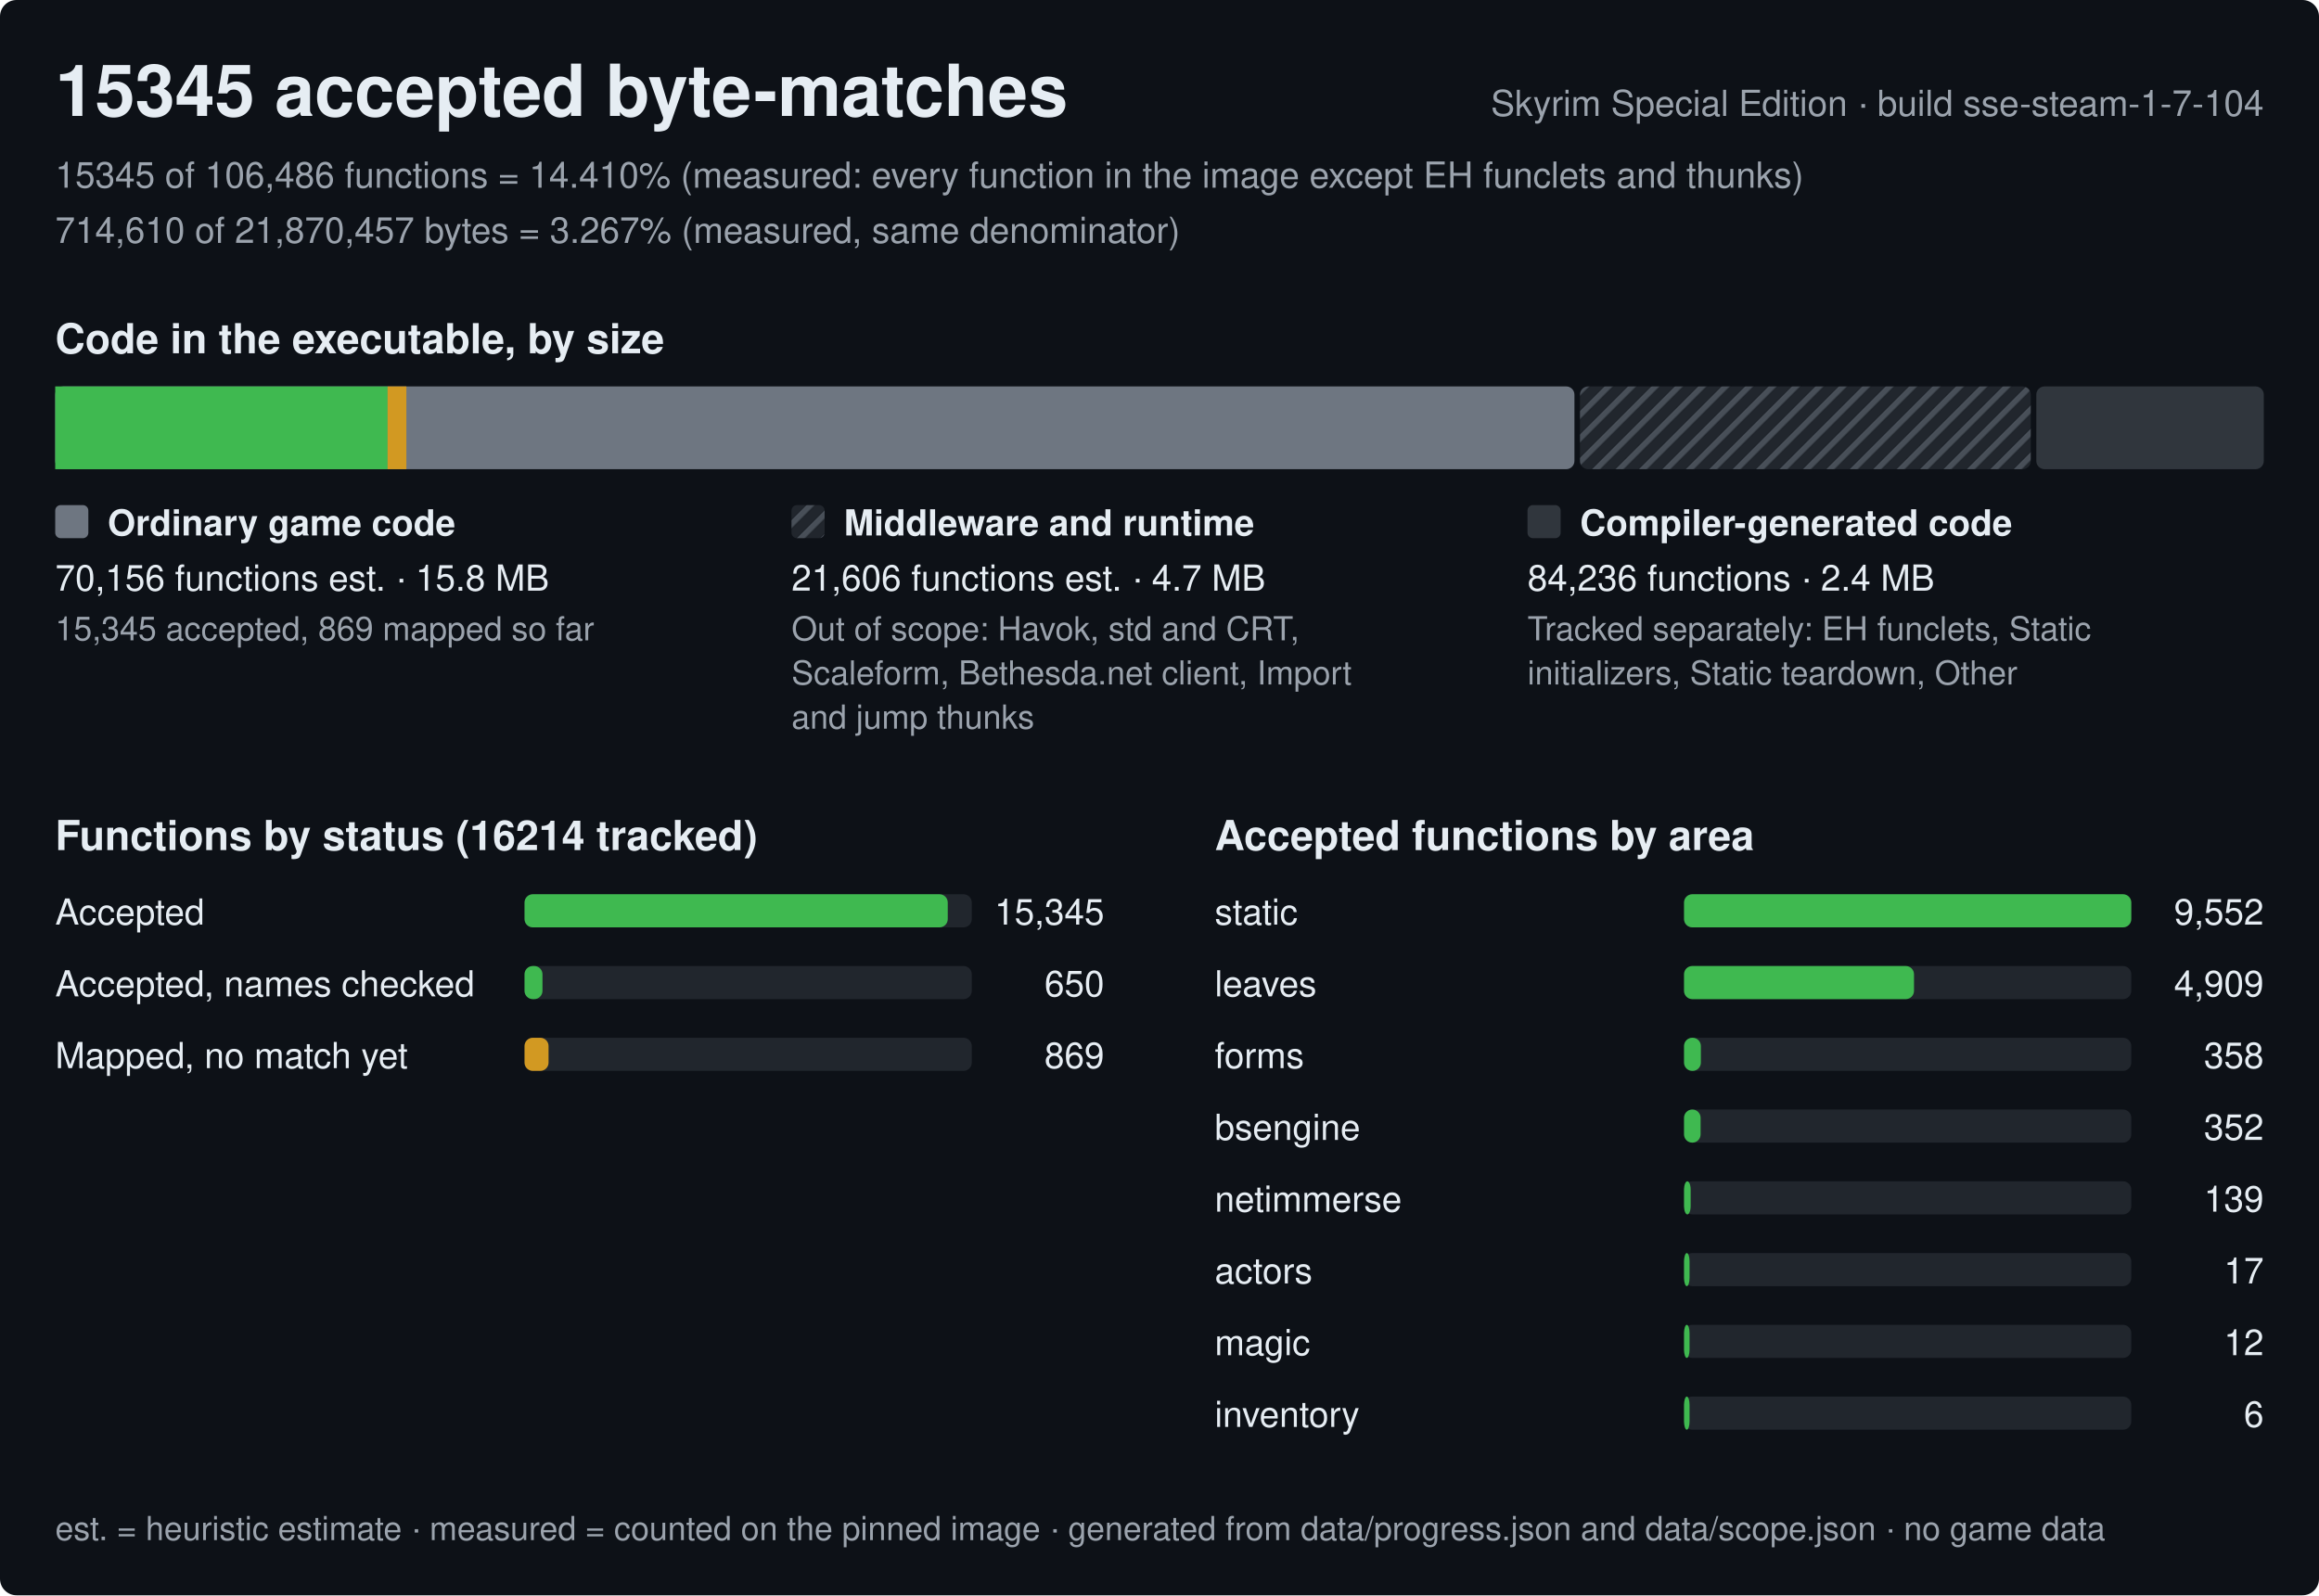
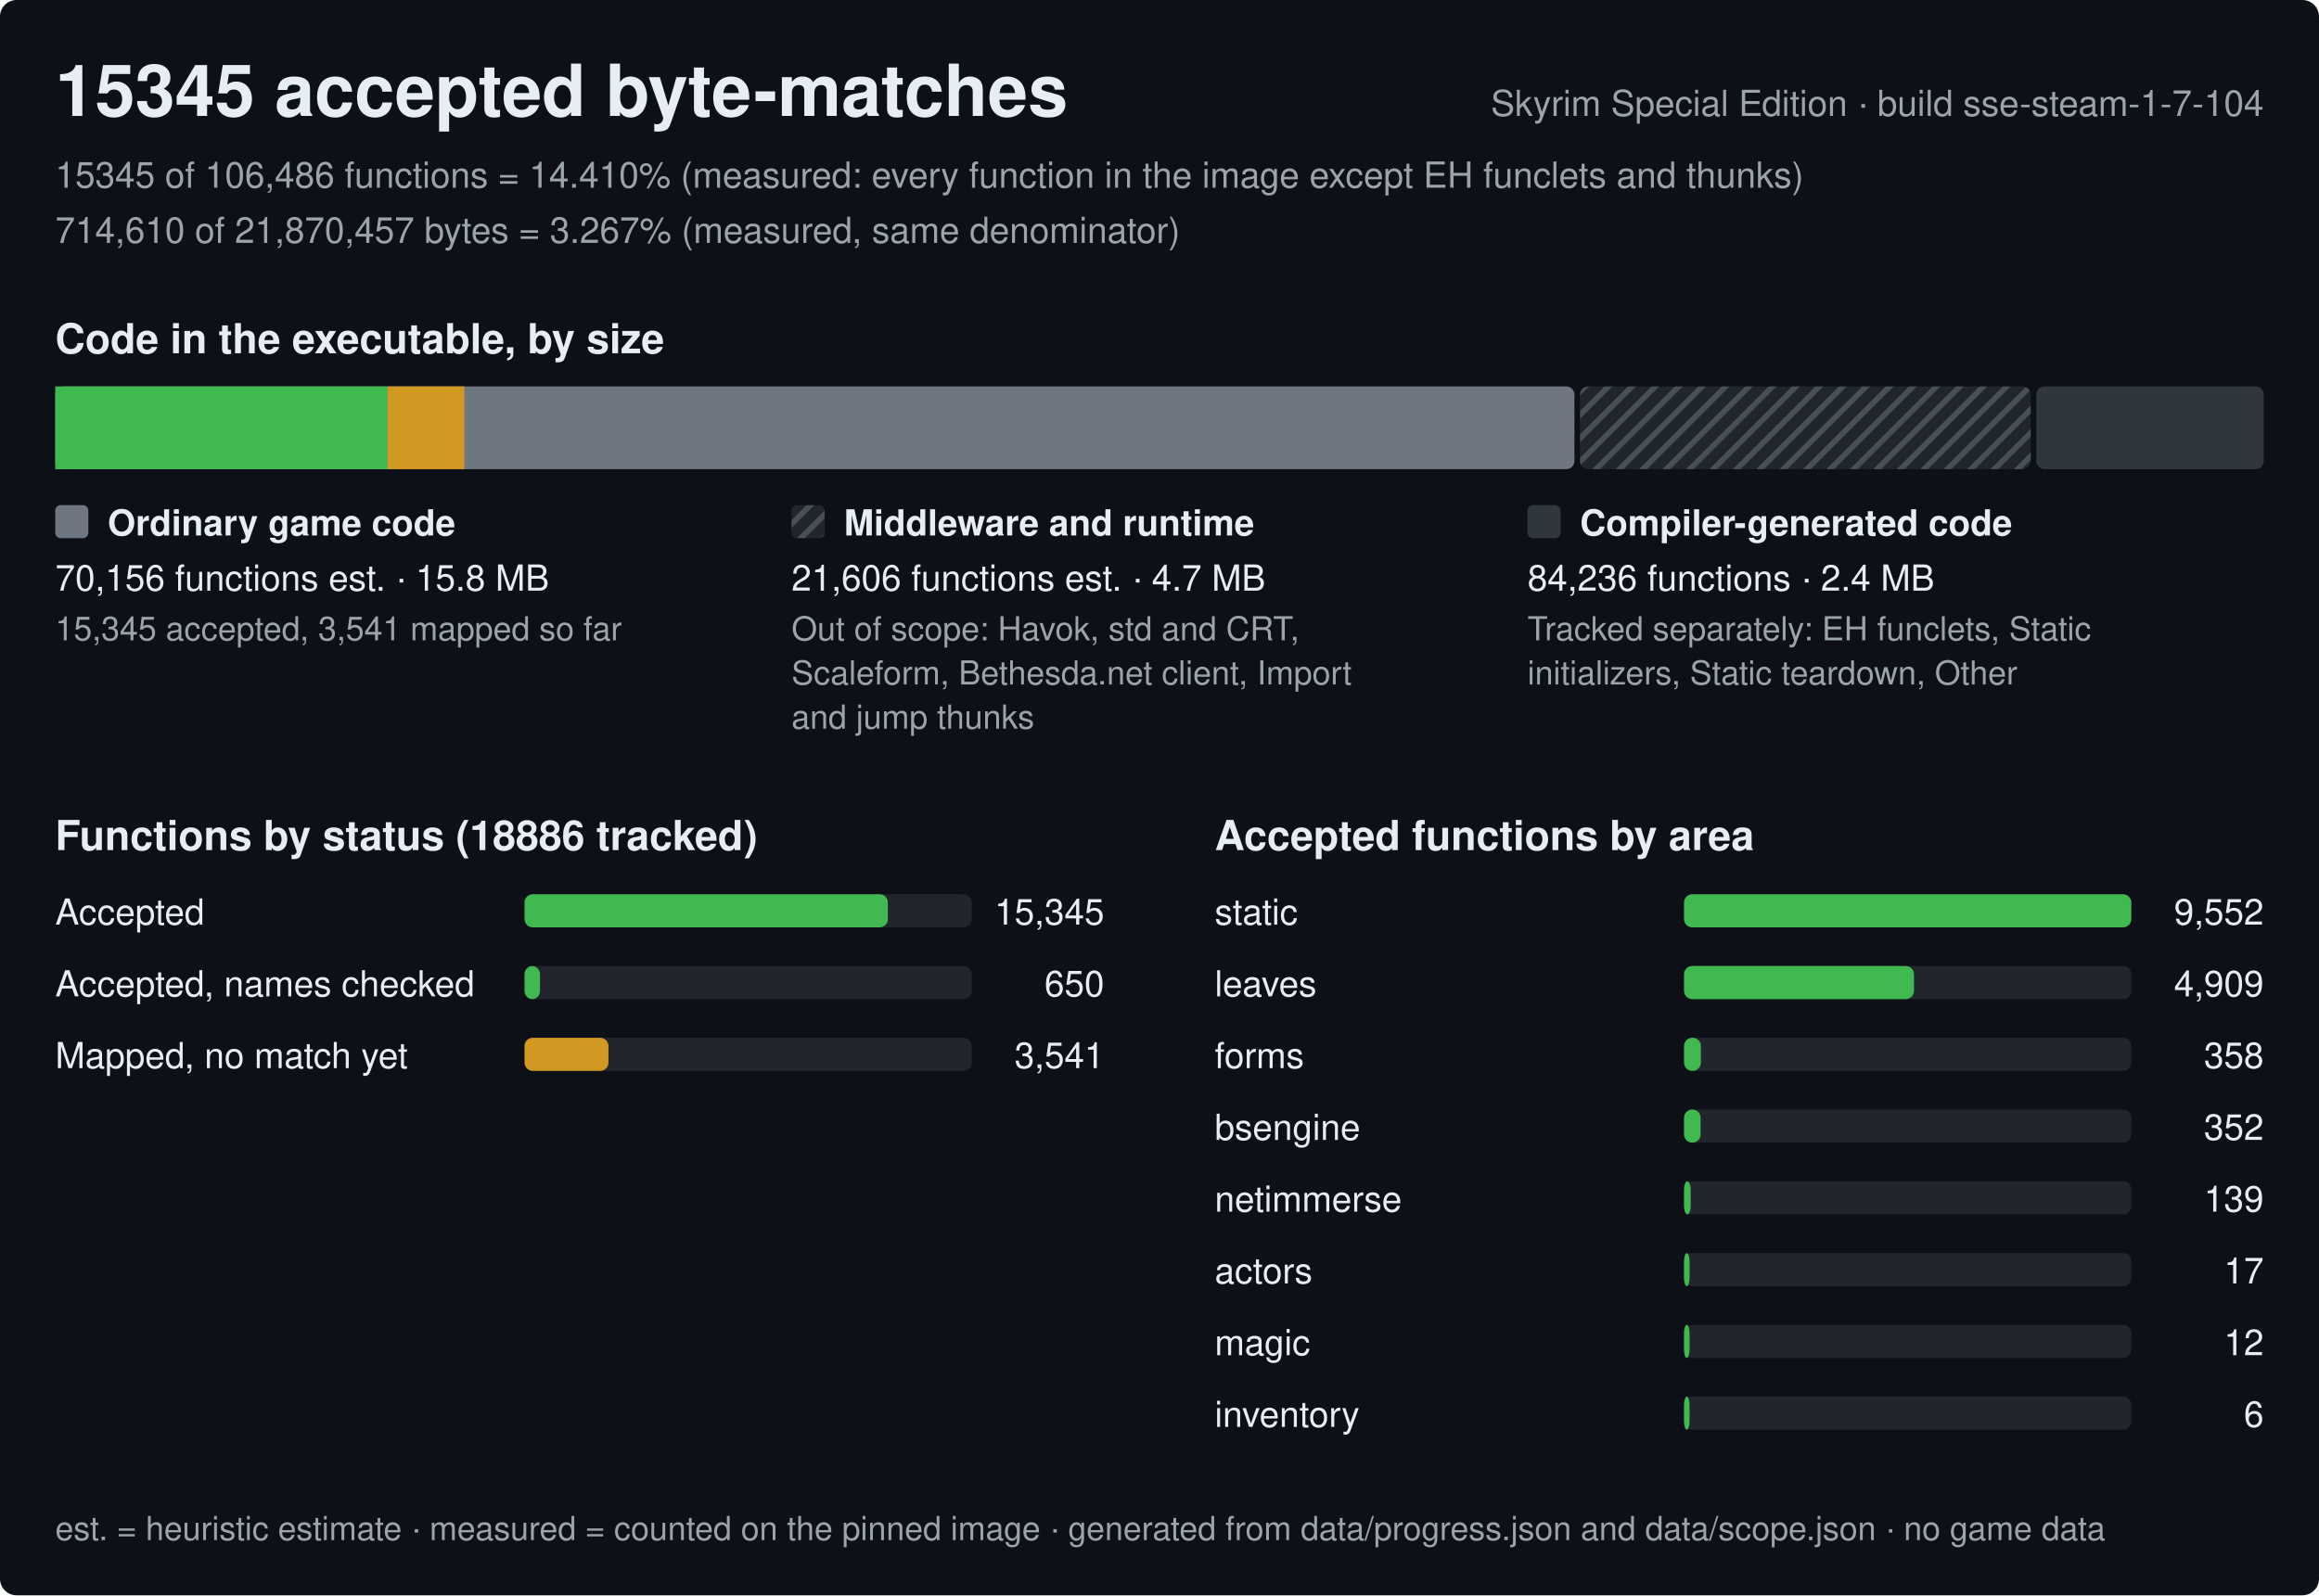
<svg xmlns="http://www.w3.org/2000/svg" width="840" height="578" viewBox="0 0 840 578" role="img" aria-label="Progress of the Skyrim Special Edition byte-matching reconstruction, build sse-steam-1-7-104">
  <style>text{font-family:-apple-system,BlinkMacSystemFont,'Segoe UI',Helvetica,Arial,sans-serif;fill:#e6edf3;white-space:pre}.h{font-size:26px;font-weight:600}.st{font-size:15px;font-weight:600}.lb{font-size:13px;font-weight:600}.bl{font-size:12px;font-weight:600;stroke:#0d1117;stroke-width:3px;paint-order:stroke;stroke-linejoin:round}.rl{font-size:13px}.fn{font-size:12px;fill:#9ba3ad}.mu{fill:#9ba3ad}</style>
  <defs>
    <pattern id="hx" width="6" height="6" patternUnits="userSpaceOnUse" patternTransform="rotate(45)">
      <rect width="6" height="6" fill="#21262d" />
      <rect width="2" height="6" fill="#484f58" />
    </pattern>
  </defs>
  <rect width="840" height="578" rx="6" fill="#0d1117" />
  <text x="20" y="42" class="h">15345 accepted byte-matches</text>
  <text x="820" y="42" class="rl mu" text-anchor="end">Skyrim Special Edition · build sse-steam-1-7-104</text>
  <text x="20" y="68" class="rl mu">15345 of 106,486 functions = 14.410% (measured: every function in the image except EH funclets and thunks)</text>
  <text x="20" y="88" class="rl mu">714,610 of 21,870,457 bytes = 3.267% (measured, same denominator)</text>
  <text x="20" y="128" class="st">Code in the executable, by size</text>
  <rect x="20" y="140" width="550.3" height="30" rx="3" fill="#6e7681" />
  <rect x="20" y="140" width="120.4" height="30" fill="#3fb950" />
-   <rect x="140.4" y="140" width="6.8" height="30" fill="#d29922" />
+   <rect x="140.4" y="140" width="27.8" height="30" fill="#d29922" />
  <rect x="572.3" y="140" width="163.3" height="30" rx="3" fill="url(#hx)" />
  <rect x="737.6" y="140" width="82.4" height="30" rx="3" fill="#30363d" />
  <rect x="20" y="183" width="12" height="12" rx="2" fill="#6e7681" />
  <text x="39" y="194" class="lb">Ordinary game code</text>
  <text x="20" y="214" class="rl">70,156 functions est. · 15.8 MB</text>
-   <text x="20" y="232" class="fn">15,345 accepted, 869 mapped so far</text>
+   <text x="20" y="232" class="fn">15,345 accepted, 3,541 mapped so far</text>
  <rect x="286.7" y="183" width="12" height="12" rx="2" fill="url(#hx)" />
  <text x="305.7" y="194" class="lb">Middleware and runtime</text>
  <text x="286.7" y="214" class="rl">21,606 functions est. · 4.7 MB</text>
  <text x="286.7" y="232" class="fn">Out of scope: Havok, std and CRT,</text>
  <text x="286.7" y="248" class="fn">Scaleform, Bethesda.net client, Import</text>
  <text x="286.7" y="264" class="fn">and jump thunks</text>
  <rect x="553.3" y="183" width="12" height="12" rx="2" fill="#30363d" />
  <text x="572.3" y="194" class="lb">Compiler-generated code</text>
  <text x="553.3" y="214" class="rl">84,236 functions · 2.4 MB</text>
  <text x="553.3" y="232" class="fn">Tracked separately: EH funclets, Static</text>
  <text x="553.3" y="248" class="fn">initializers, Static teardown, Other</text>
-   <text x="20" y="308" class="st">Functions by status (16214 tracked)</text>
+   <text x="20" y="308" class="st">Functions by status (18886 tracked)</text>
  <text x="20" y="335" class="rl">Accepted</text>
  <rect x="190" y="324" width="162.0" height="12" rx="3" fill="#21262d" />
-   <rect x="190" y="324" width="153.3" height="12" rx="3" fill="#3fb950" />
+   <rect x="190" y="324" width="131.6" height="12" rx="3" fill="#3fb950" />
  <text x="400.0" y="335" class="rl" text-anchor="end">15,345</text>
  <text x="20" y="361" class="rl">Accepted, names checked</text>
  <rect x="190" y="350" width="162.0" height="12" rx="3" fill="#21262d" />
-   <rect x="190" y="350" width="6.5" height="12" rx="3" fill="#3fb950" />
+   <rect x="190" y="350" width="5.6" height="12" rx="3" fill="#3fb950" />
  <text x="400.0" y="361" class="rl" text-anchor="end">650</text>
  <text x="20" y="387" class="rl">Mapped, no match yet</text>
  <rect x="190" y="376" width="162.0" height="12" rx="3" fill="#21262d" />
-   <rect x="190" y="376" width="8.7" height="12" rx="3" fill="#d29922" />
-   <text x="400.0" y="387" class="rl" text-anchor="end">869</text>
+   <rect x="190" y="376" width="30.4" height="12" rx="3" fill="#d29922" />
+   <text x="400.0" y="387" class="rl" text-anchor="end">3,541</text>
  <text x="440.0" y="308" class="st">Accepted functions by area</text>
  <text x="440.0" y="335" class="rl">static</text>
  <rect x="610.0" y="324" width="162.0" height="12" rx="3" fill="#21262d" />
  <rect x="610.0" y="324" width="162" height="12" rx="3" fill="#3fb950" />
  <text x="820.0" y="335" class="rl" text-anchor="end">9,552</text>
  <text x="440.0" y="361" class="rl">leaves</text>
  <rect x="610.0" y="350" width="162.0" height="12" rx="3" fill="#21262d" />
  <rect x="610.0" y="350" width="83.3" height="12" rx="3" fill="#3fb950" />
  <text x="820.0" y="361" class="rl" text-anchor="end">4,909</text>
  <text x="440.0" y="387" class="rl">forms</text>
  <rect x="610.0" y="376" width="162.0" height="12" rx="3" fill="#21262d" />
  <rect x="610.0" y="376" width="6.1" height="12" rx="3" fill="#3fb950" />
  <text x="820.0" y="387" class="rl" text-anchor="end">358</text>
  <text x="440.0" y="413" class="rl">bsengine</text>
  <rect x="610.0" y="402" width="162.0" height="12" rx="3" fill="#21262d" />
  <rect x="610.0" y="402" width="6" height="12" rx="3" fill="#3fb950" />
  <text x="820.0" y="413" class="rl" text-anchor="end">352</text>
  <text x="440.0" y="439" class="rl">netimmerse</text>
  <rect x="610.0" y="428" width="162.0" height="12" rx="3" fill="#21262d" />
  <rect x="610.0" y="428" width="2.4" height="12" rx="3" fill="#3fb950" />
  <text x="820.0" y="439" class="rl" text-anchor="end">139</text>
  <text x="440.0" y="465" class="rl">actors</text>
  <rect x="610.0" y="454" width="162.0" height="12" rx="3" fill="#21262d" />
  <rect x="610.0" y="454" width="2" height="12" rx="3" fill="#3fb950" />
  <text x="820.0" y="465" class="rl" text-anchor="end">17</text>
  <text x="440.0" y="491" class="rl">magic</text>
  <rect x="610.0" y="480" width="162.0" height="12" rx="3" fill="#21262d" />
  <rect x="610.0" y="480" width="2" height="12" rx="3" fill="#3fb950" />
  <text x="820.0" y="491" class="rl" text-anchor="end">12</text>
  <text x="440.0" y="517" class="rl">inventory</text>
  <rect x="610.0" y="506" width="162.0" height="12" rx="3" fill="#21262d" />
  <rect x="610.0" y="506" width="2" height="12" rx="3" fill="#3fb950" />
  <text x="820.0" y="517" class="rl" text-anchor="end">6</text>
  <text x="20" y="558" class="fn">est. = heuristic estimate · measured = counted on the pinned image · generated from data/progress.json and data/scope.json · no game data</text>
</svg>
